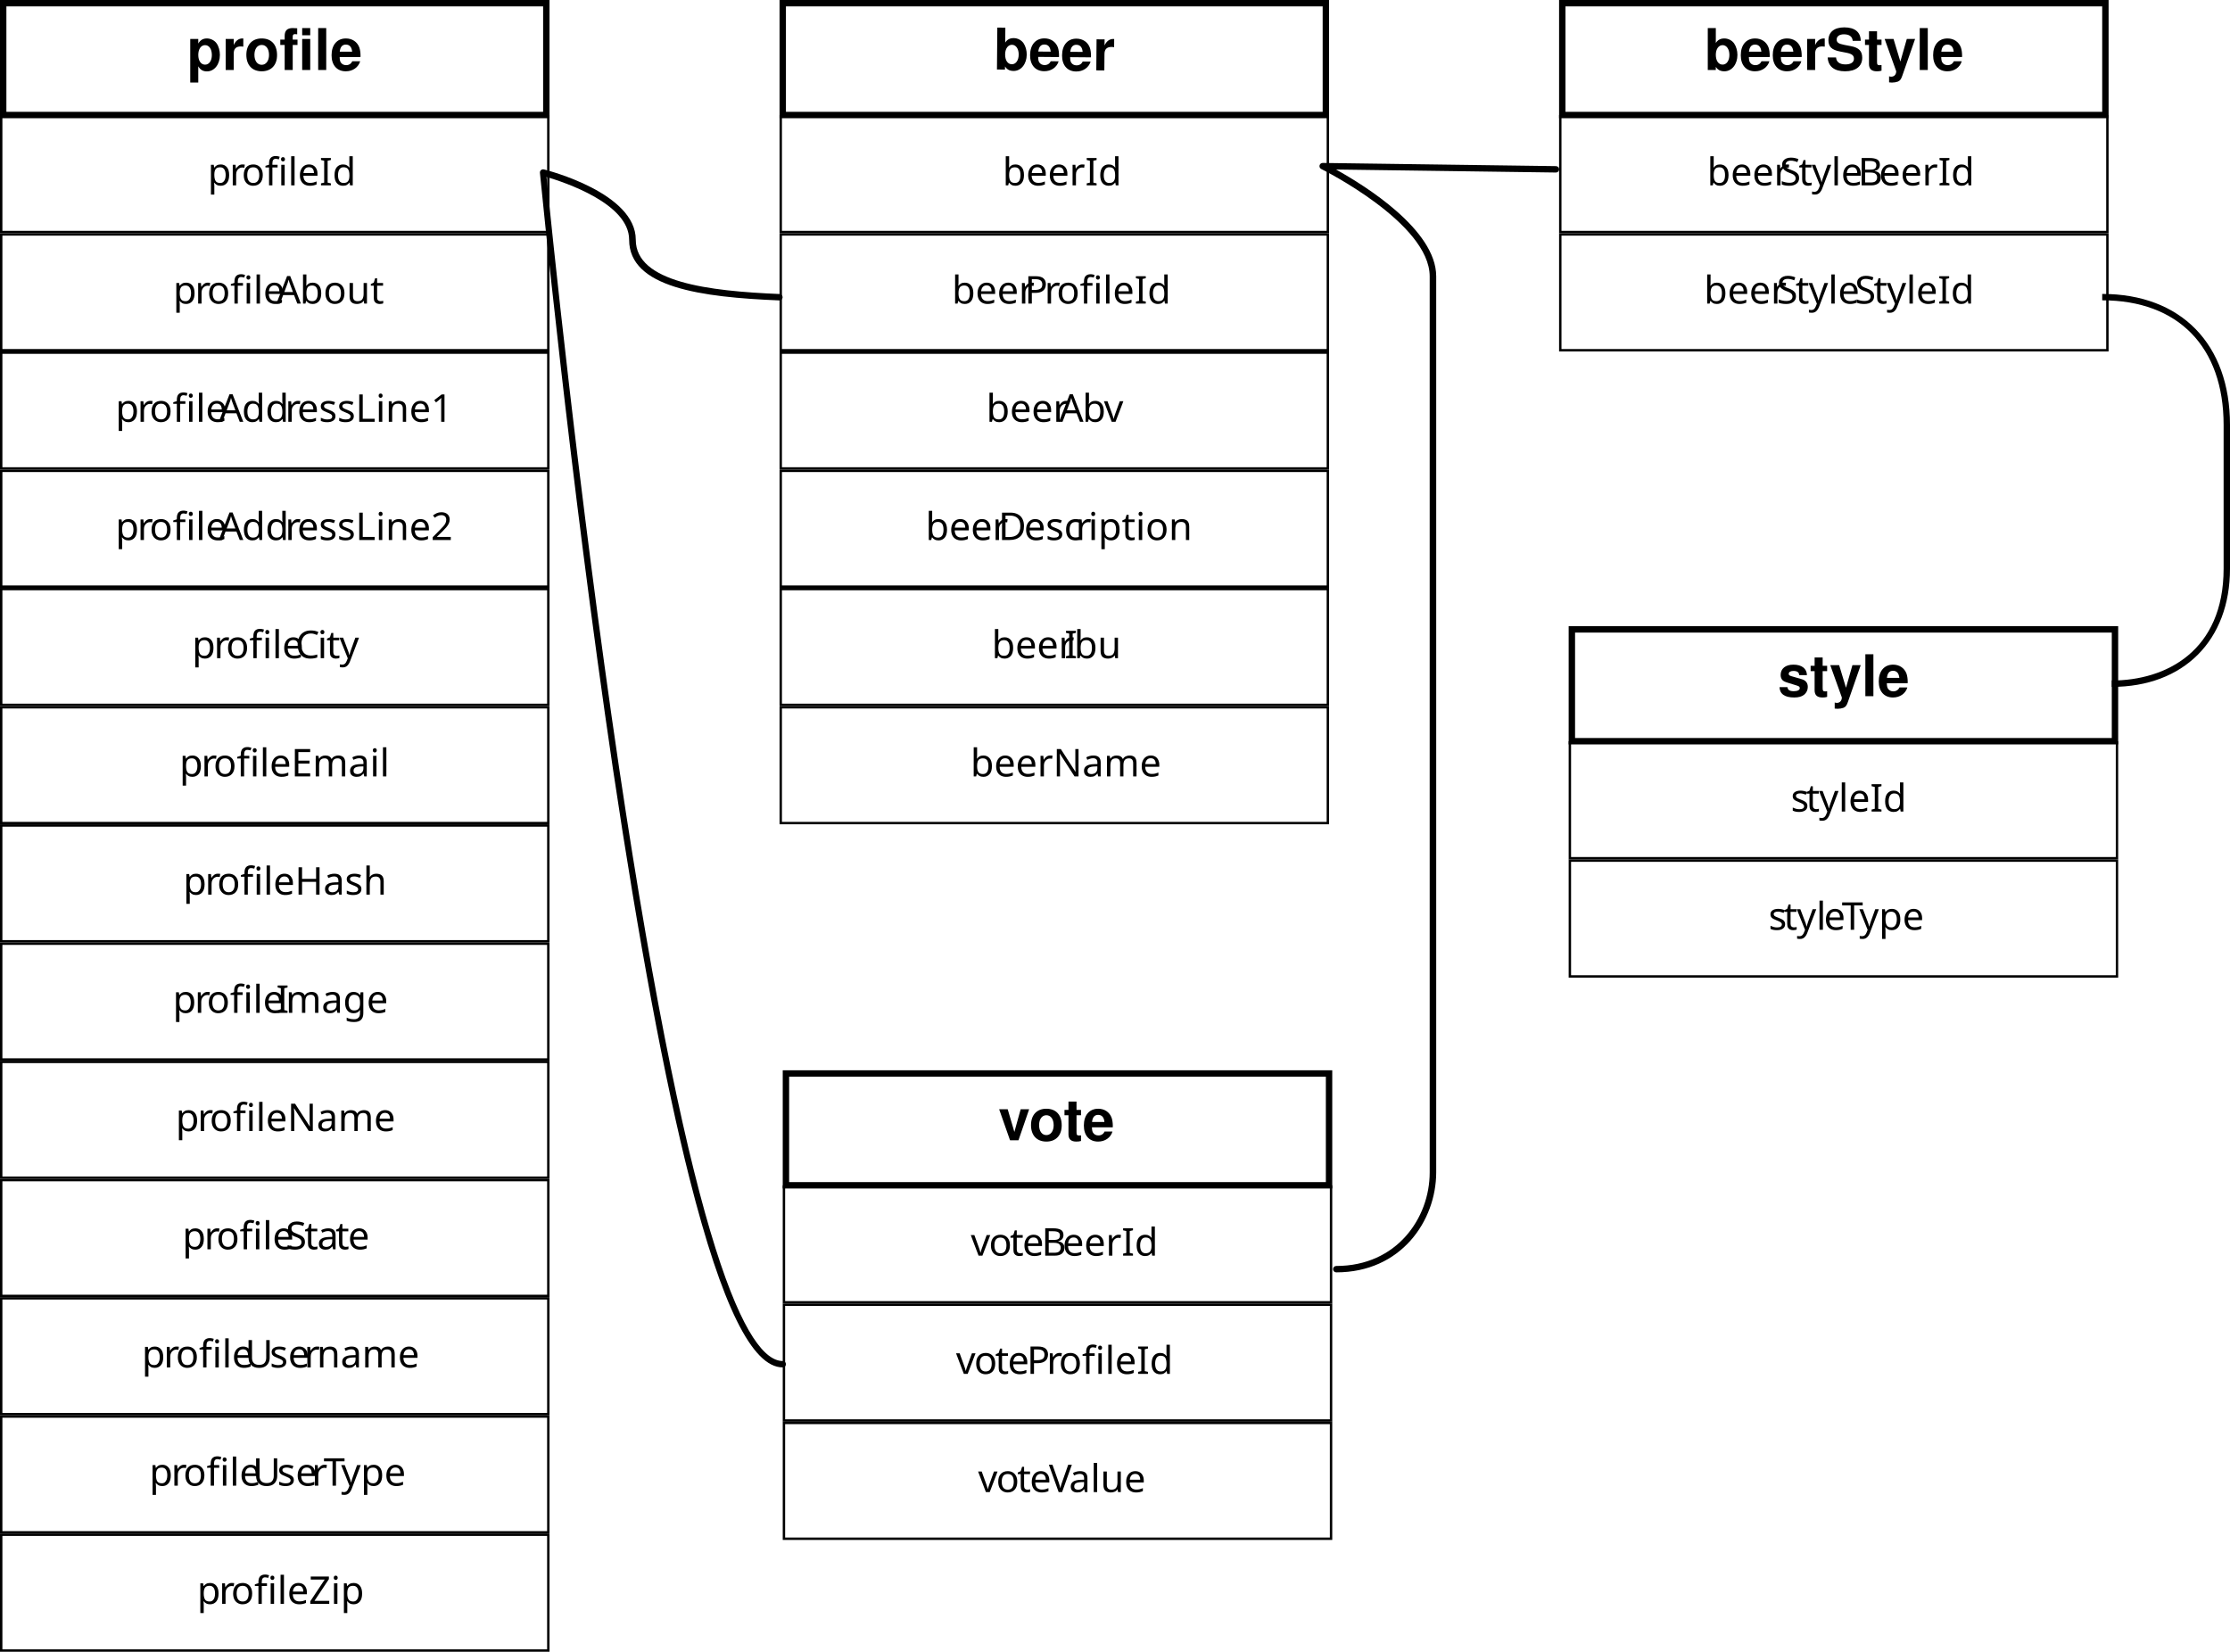
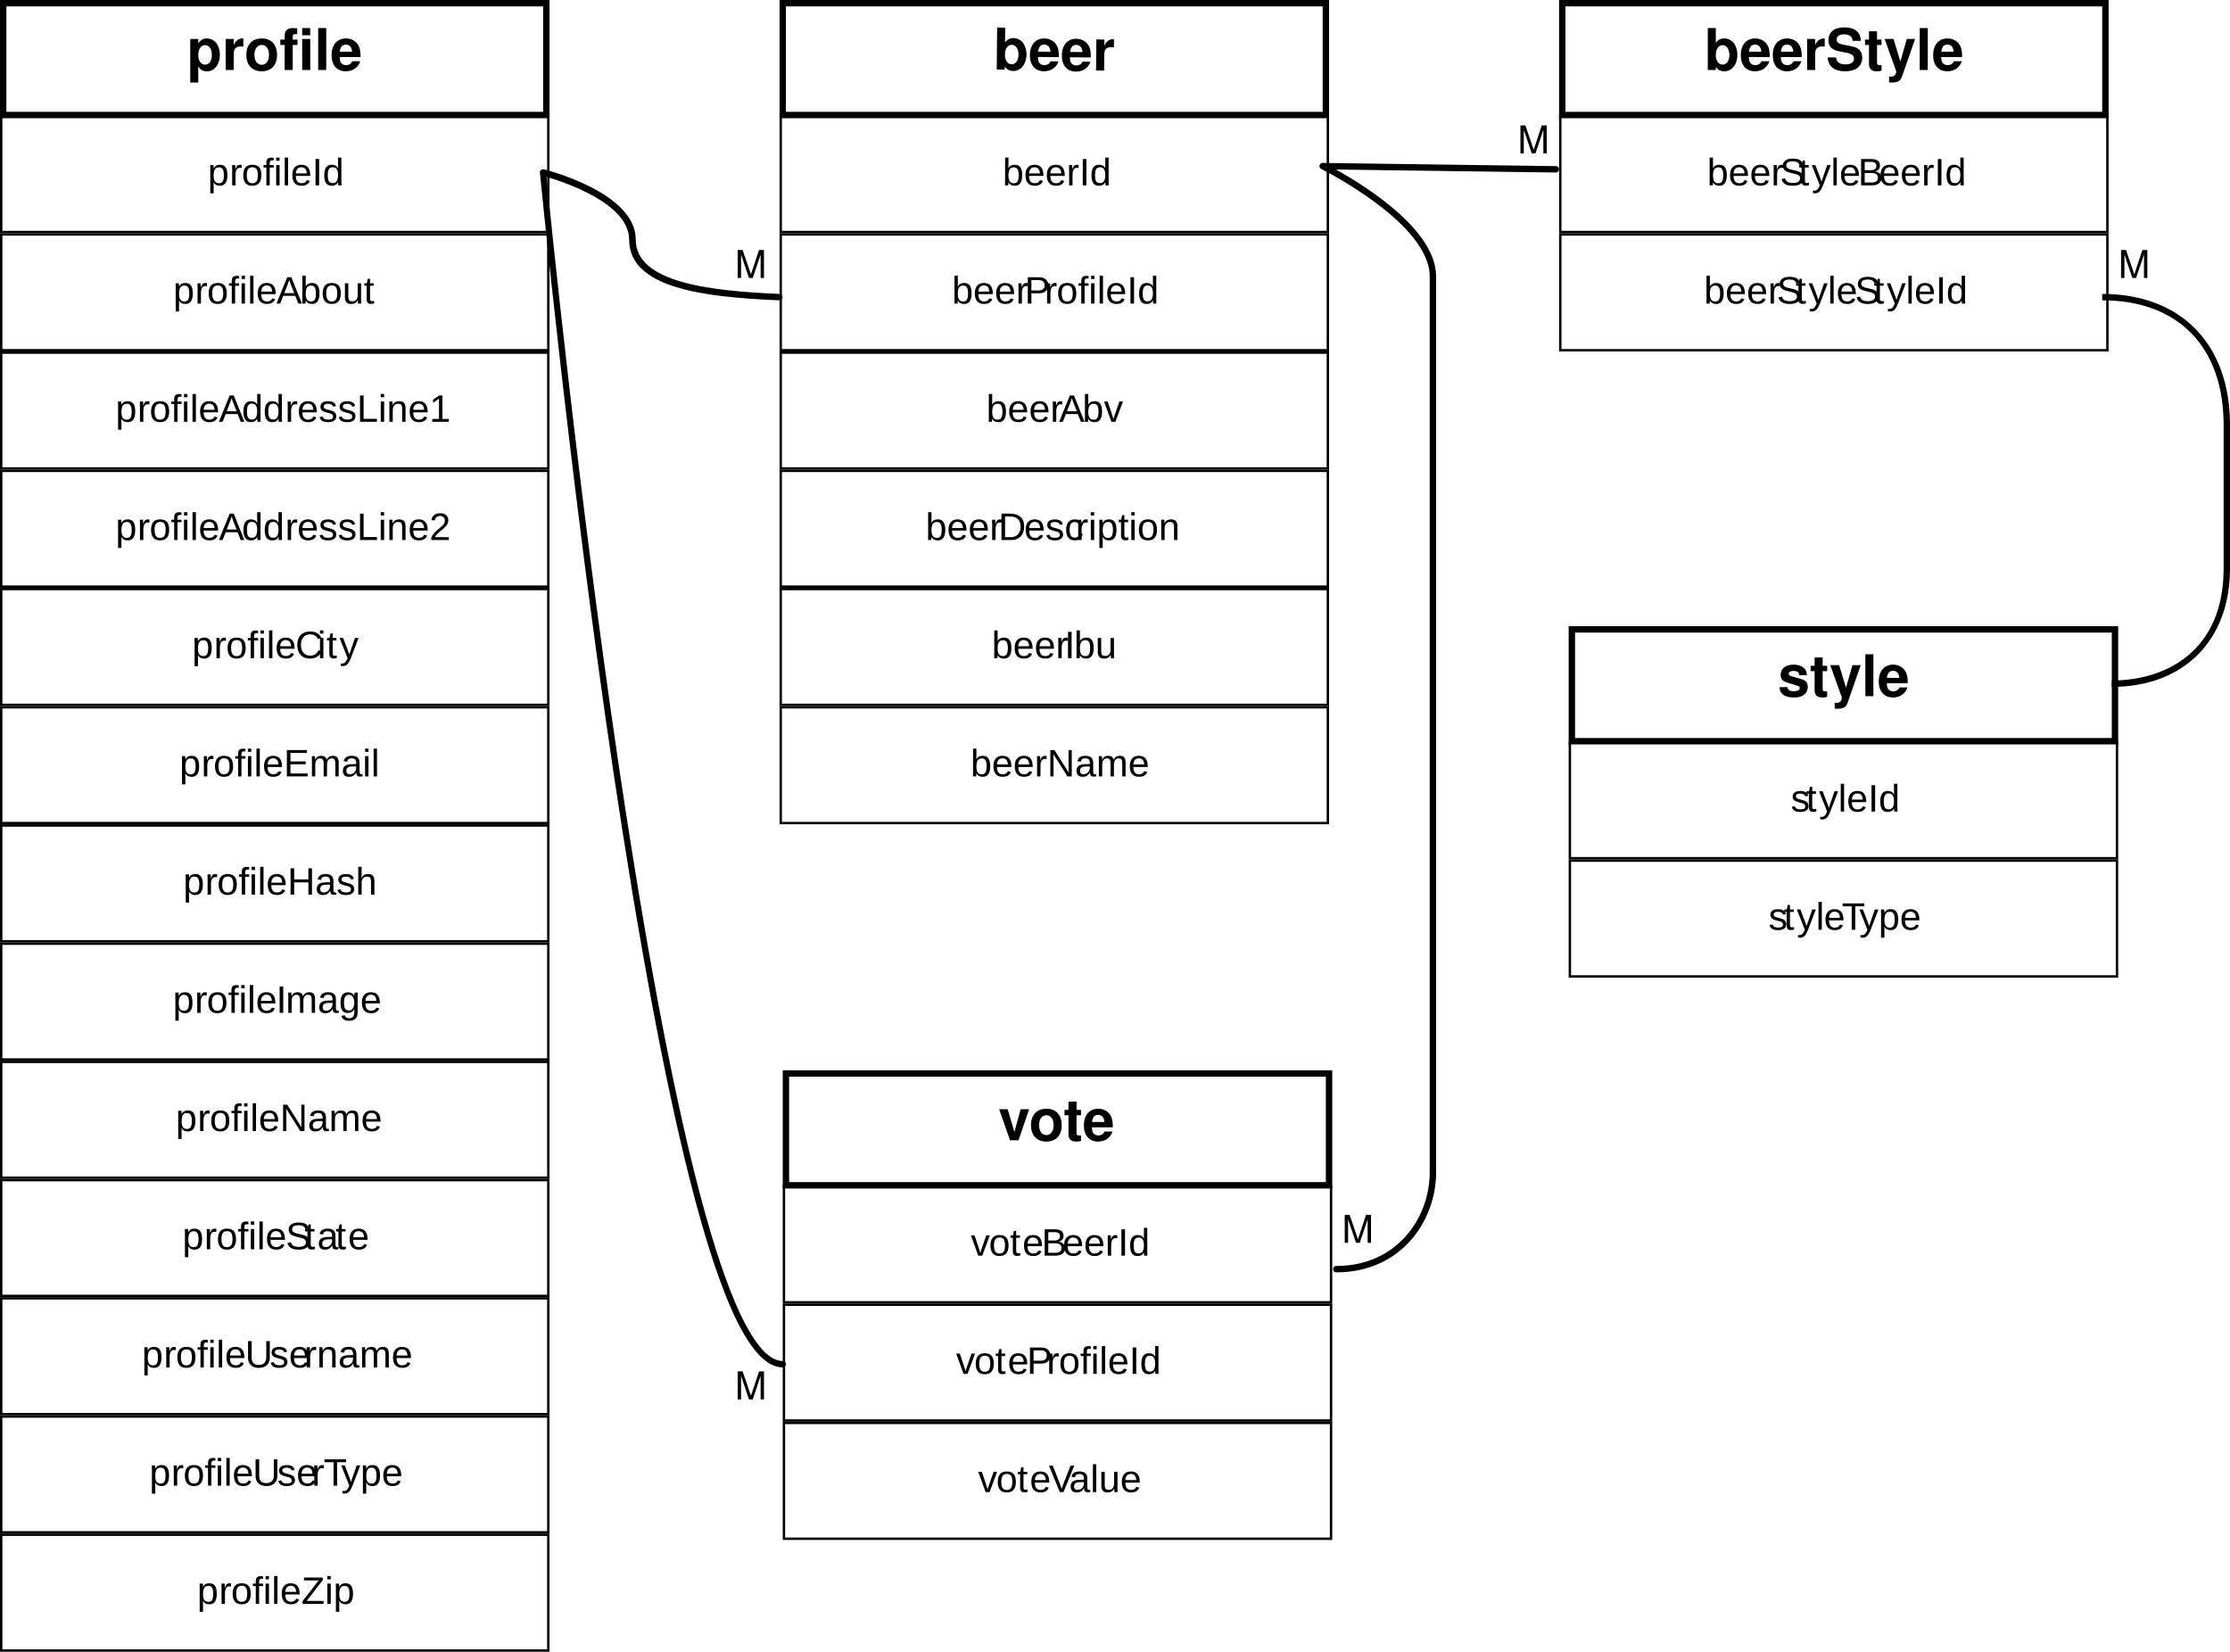
<svg xmlns="http://www.w3.org/2000/svg" id="Layer_1" data-name="Layer 1" viewBox="0 0 698 517">
  <defs>
-     <style>.cls-1{font-size:18px;font-family:Helvetica-Bold, Helvetica;font-weight:700;}.cls-2{font-size:12px;font-family:MyriadPro-Regular, Myriad Pro;}.cls-3{letter-spacing:-0.01em;}.cls-4{letter-spacing:-0.01em;}.cls-5{letter-spacing:0em;}.cls-6{letter-spacing:0em;}.cls-7{letter-spacing:-0.01em;}.cls-8{letter-spacing:-0.02em;}.cls-9{letter-spacing:-0.01em;}.cls-10{letter-spacing:-0.03em;}.cls-11{letter-spacing:-0.02em;}.cls-12{letter-spacing:0em;}.cls-13{letter-spacing:-0.01em;}.cls-14{letter-spacing:0em;}.cls-15{letter-spacing:0em;}.cls-16{letter-spacing:0.01em;}.cls-17{letter-spacing:0.01em;}.cls-18{letter-spacing:0.01em;}.cls-19{letter-spacing:-0.03em;}.cls-20{letter-spacing:-0.04em;}.cls-21{letter-spacing:-0.01em;}.cls-22{letter-spacing:0.01em;}.cls-23{letter-spacing:0em;}.cls-24{letter-spacing:-0.01em;}</style>
+     <style>.cls-1,.cls-10,.cls-11,.cls-2,.cls-3,.cls-4,.cls-5,.cls-6,.cls-7,.cls-8,.cls-9{isolation:isolate;}.cls-1{font-size:18px;font-family:Helvetica-Bold, Helvetica;font-weight:700;}.cls-10,.cls-11,.cls-3,.cls-4,.cls-5,.cls-6,.cls-7,.cls-8,.cls-9{font-size:12px;}.cls-10,.cls-3,.cls-4,.cls-5,.cls-6,.cls-7,.cls-8,.cls-9{font-family:ArialMT, Arial;}.cls-3{letter-spacing:-0.01em;}.cls-5{letter-spacing:-0.04em;}.cls-6{letter-spacing:-0.03em;}.cls-7{letter-spacing:-0.06em;}.cls-8{letter-spacing:0.01em;}.cls-9{letter-spacing:-0.06em;}.cls-10{letter-spacing:-0.07em;}.cls-11{font-family:Helvetica, Helvetica;}</style>
  </defs>
-   <path d="M475,356v33H307V356H475m2-2H305v37H477V354Z" transform="translate(-60 -19)" />
-   <path d="M476.25,390.75v35.5H305.75v-35.5h170.5M477,390H305v37H477V390Z" transform="translate(-60 -19)" />
+   <path d="M415,337v33H247V337H415m2-2H245v37H417Z" />
+   <path d="M416.25,371.75v35.5H245.75v-35.5h170.5M417,371H245v37H417Z" />
  <text class="cls-1" transform="translate(312.49 356.91)">vote</text>
-   <text class="cls-2" transform="translate(303.86 393.02)">
-     <tspan class="cls-3">v</tspan>
-     <tspan x="5.65" y="0">o</tspan>
-     <tspan class="cls-4" x="12.24" y="0">t</tspan>
-     <tspan class="cls-5" x="16.14" y="0">e</tspan>
-     <tspan class="cls-6" x="22.15" y="0">B</tspan>
-     <tspan x="28.7" y="0">eerId</tspan>
-   </text>
-   <path d="M476.25,427.75v35.5H305.75v-35.5h170.5M477,427H305v37H477V427Z" transform="translate(-60 -19)" />
-   <text class="cls-2" transform="translate(299.25 430.02)">
-     <tspan class="cls-3">v</tspan>
-     <tspan x="5.65" y="0">o</tspan>
-     <tspan class="cls-7" x="12.24" y="0">t</tspan>
-     <tspan class="cls-5" x="16.14" y="0">e</tspan>
-     <tspan class="cls-8" x="22.15" y="0">P</tspan>
-     <tspan class="cls-9" x="28.34" y="0">r</tspan>
-     <tspan x="32.15" y="0">ofileId</tspan>
-   </text>
-   <path d="M476.25,464.75v35.5H305.75v-35.5h170.5M477,464H305v37H477V464Z" transform="translate(-60 -19)" />
-   <text class="cls-2" transform="translate(306.15 467.02)">
-     <tspan class="cls-3">v</tspan>
-     <tspan x="5.65" y="0">o</tspan>
-     <tspan class="cls-4" x="12.24" y="0">t</tspan>
-     <tspan class="cls-5" x="16.14" y="0">e</tspan>
-     <tspan class="cls-10" x="22.15" y="0">V</tspan>
-     <tspan class="cls-5" x="28.45" y="0">alue</tspan>
-   </text>
-   <path d="M474,21V54H306V21H474m2-2H304V56H476V19Z" transform="translate(-60 -19)" />
-   <path d="M475.25,55.75v35.5H304.75V55.75h170.5M476,55H304V92H476V55Z" transform="translate(-60 -19)" />
-   <text class="cls-1" transform="translate(310.99 21.75) rotate(0.49)">beer</text>
-   <text class="cls-2" transform="translate(313.79 58.02)">beerId</text>
-   <path d="M475.25,92.75v35.5H304.75V92.75h170.5M476,92H304v37H476V92Z" transform="translate(-60 -19)" />
-   <text class="cls-2" transform="translate(297.94 95.02)">beer<tspan class="cls-11" x="22.78" y="0">P</tspan>
-     <tspan class="cls-3" x="28.97" y="0">r</tspan>
-     <tspan class="cls-5" x="32.77" y="0">ofileId</tspan>
-   </text>
-   <path d="M475.25,129.75v35.5H304.75v-35.5h170.5M476,129H304v37H476V129Z" transform="translate(-60 -19)" />
-   <text class="cls-2" transform="translate(308.7 132.02)">beer<tspan class="cls-12" x="22.78" y="0">A</tspan>
-     <tspan class="cls-13" x="30.08" y="0">b</tspan>
-     <tspan x="36.83" y="0">v</tspan>
-   </text>
-   <path d="M475.25,166.75v35.5H304.75v-35.5h170.5M476,166H304v37H476V166Z" transform="translate(-60 -19)" />
-   <text class="cls-2" transform="translate(289.7 169.02)">beer<tspan class="cls-14" x="22.78" y="0">D</tspan>
-     <tspan x="30.82" y="0">esc</tspan>
-     <tspan class="cls-14" x="46.96" y="0">r</tspan>
-     <tspan class="cls-15" x="50.93" y="0">iption</tspan>
-   </text>
-   <path d="M475.25,203.75v35.5H304.75v-35.5h170.5M476,203H304v37H476V203Z" transform="translate(-60 -19)" />
-   <text class="cls-2" transform="translate(310.4 206.02)">beer<tspan class="cls-16" x="22.78" y="0">I</tspan>
-     <tspan x="25.76" y="0">bu</tspan>
-   </text>
-   <path d="M475.25,240.75v35.5H304.75v-35.5h170.5M476,240H304v37H476V240Z" transform="translate(-60 -19)" />
-   <text class="cls-2" transform="translate(303.76 243.02)">beerName</text>
-   <path d="M718,21V54H550V21H718m2-2H548V56H720V19Z" transform="translate(-60 -19)" />
-   <path d="M719.25,55.75v35.5H548.75V55.75h170.5M720,55H548V92H720V55Z" transform="translate(-60 -19)" />
+   <g class="cls-2">
+     <text class="cls-3" transform="translate(303.86 393.02)">v</text>
+     <text class="cls-4" transform="translate(309.51 393.02)">o</text>
+     <text class="cls-3" transform="translate(316.1 393.02)">t</text>
+     <text class="cls-4" transform="translate(320 393.02)">e</text>
+     <text class="cls-4" transform="translate(326.01 393.02)">B</text>
+     <text class="cls-4" transform="translate(332.56 393.02)">eerId</text>
+   </g>
+   <path d="M416.25,408.75v35.5H245.75v-35.5h170.5M417,408H245v37H417Z" />
+   <g class="cls-2">
+     <text class="cls-3" transform="translate(299.25 430.02)">v</text>
+     <text class="cls-4" transform="translate(304.9 430.02)">o</text>
+     <text class="cls-3" transform="translate(311.49 430.02)">t</text>
+     <text class="cls-4" transform="translate(315.39 430.02)">e</text>
+     <text class="cls-5" transform="translate(321.4 430.02)">P</text>
+     <text class="cls-3" transform="translate(327.59 430.02)">r</text>
+     <text class="cls-4" transform="translate(331.4 430.02)">ofileId</text>
+   </g>
+   <path d="M416.25,445.75v35.5H245.75v-35.5h170.5M417,445H245v37H417Z" />
+   <g class="cls-2">
+     <text class="cls-3" transform="translate(306.15 467.02)">v</text>
+     <text class="cls-4" transform="translate(311.8 467.02)">o</text>
+     <text class="cls-3" transform="translate(318.39 467.02)">t</text>
+     <text class="cls-4" transform="translate(322.29 467.02)">e</text>
+     <text class="cls-6" transform="translate(328.3 467.02)">V</text>
+     <text class="cls-4" transform="translate(334.6 467.02)">alue</text>
+   </g>
+   <path d="M414,2V35H246V2H414m2-2H244V37H416Z" />
+   <path d="M415.25,36.75v35.5H244.75V36.75h170.5M416,36H244V73H416Z" />
+   <text class="cls-1" transform="matrix(1, 0.01, -0.01, 1, 310.92, 21.75)">beer</text>
+   <text class="cls-4" transform="translate(313.79 58.02)">beerId</text>
+   <path d="M415.25,73.75v35.5H244.75V73.75h170.5M416,73H244v37H416Z" />
+   <g class="cls-2">
+     <text class="cls-4" transform="translate(297.94 95.02)">beer</text>
+     <text class="cls-5" transform="translate(320.72 95.02)">P</text>
+     <text class="cls-3" transform="translate(326.91 95.02)">r</text>
+     <text class="cls-4" transform="translate(330.71 95.02)">ofileId</text>
+   </g>
+   <path d="M415.25,110.75v35.5H244.75v-35.5h170.5M416,110H244v37H416Z" />
+   <g class="cls-2">
+     <text class="cls-4" transform="translate(308.7 132.02)">beer</text>
+     <text class="cls-7" transform="translate(331.48 132.02)">A</text>
+     <text class="cls-3" transform="translate(338.78 132.02)">b</text>
+     <text class="cls-4" transform="translate(345.53 132.02)">v</text>
+   </g>
+   <path d="M415.25,147.75v35.5H244.75v-35.5h170.5M416,147H244v37H416Z" />
+   <g class="cls-2">
+     <text class="cls-4" transform="translate(289.7 169.02)">beer</text>
+     <text class="cls-4" transform="translate(312.48 169.02)">D</text>
+     <text class="cls-4" transform="translate(320.52 169.02)">esc</text>
+     <text class="cls-4" transform="translate(336.66 169.02)">r</text>
+     <text class="cls-4" transform="translate(340.63 169.02)">iption</text>
+   </g>
+   <path d="M415.25,184.75v35.5H244.75v-35.5h170.5M416,184H244v37H416Z" />
+   <g class="cls-2">
+     <text class="cls-4" transform="translate(310.4 206.02)">beer</text>
+     <text class="cls-8" transform="translate(333.18 206.02)">I</text>
+     <text class="cls-4" transform="translate(336.16 206.02)">bu</text>
+   </g>
+   <path d="M415.25,221.75v35.5H244.75v-35.5h170.5M416,221H244v37H416Z" />
+   <text class="cls-4" transform="translate(303.76 243.02)">beerName</text>
+   <path d="M658,2V35H490V2H658m2-2H488V37H660Z" />
+   <path d="M659.25,36.75v35.5H488.75V36.75h170.5M660,36H488V73H660Z" />
  <text class="cls-1" transform="translate(533.48 21.91)">beerStyle</text>
-   <text class="cls-2" transform="translate(534.32 58.02)">beer<tspan class="cls-12" x="22.78" y="0">S</tspan>
-     <tspan class="cls-17" x="28.66" y="0">t</tspan>
-     <tspan x="32.74" y="0">yle</tspan>
-     <tspan class="cls-14" x="47.23" y="0">B</tspan>
-     <tspan x="53.78" y="0">eerId</tspan>
-   </text>
-   <path d="M719.25,92.75v35.5H548.75V92.75h170.5M720,92H548v37H720V92Z" transform="translate(-60 -19)" />
-   <text class="cls-2" transform="translate(533.34 95.02)">beer<tspan class="cls-12" x="22.78" y="0">S</tspan>
-     <tspan class="cls-18" x="28.66" y="0">t</tspan>
-     <tspan x="32.74" y="0">yle</tspan>
-     <tspan class="cls-12" x="47.23" y="0">S</tspan>
-     <tspan class="cls-17" x="53.11" y="0">t</tspan>
-     <tspan x="57.19" y="0">yleId</tspan>
-   </text>
-   <path d="M721,217v33H553V217H721m2-2H551v37H723V215Z" transform="translate(-60 -19)" />
-   <path d="M722.25,251.75v35.5H551.75v-35.5h170.5M723,251H551v37H723V251Z" transform="translate(-60 -19)" />
+   <g class="cls-2">
+     <text class="cls-4" transform="translate(534.32 58.02)">beer</text>
+     <text class="cls-4" transform="translate(557.1 58.02)">S</text>
+     <text class="cls-8" transform="translate(562.98 58.02)">t</text>
+     <text class="cls-4" transform="translate(567.06 58.02)">yle</text>
+     <text class="cls-4" transform="translate(581.55 58.02)">B</text>
+     <text class="cls-4" transform="translate(588.1 58.02)">eerId</text>
+   </g>
+   <path d="M659.25,73.75v35.5H488.75V73.75h170.5M660,73H488v37H660Z" />
+   <g class="cls-2">
+     <text class="cls-4" transform="translate(533.34 95.02)">beer</text>
+     <text class="cls-4" transform="translate(556.12 95.02)">S</text>
+     <text class="cls-8" transform="translate(562 95.02)">t</text>
+     <text class="cls-4" transform="translate(566.08 95.02)">yle</text>
+     <text class="cls-4" transform="translate(580.57 95.02)">S</text>
+     <text class="cls-8" transform="translate(586.45 95.02)">t</text>
+     <text class="cls-4" transform="translate(590.53 95.02)">yleId</text>
+   </g>
+   <path d="M661,198v33H493V198H661m2-2H491v37H663Z" />
+   <path d="M662.25,232.75v35.5H491.75v-35.5h170.5M663,232H491v37H663Z" />
  <text class="cls-1" transform="translate(556.49 217.91)">style</text>
-   <text class="cls-2" transform="translate(560.52 254.02)">s<tspan class="cls-18" x="4.75" y="0">t</tspan>
-     <tspan x="8.83" y="0">yleId</tspan>
-   </text>
-   <path d="M722.25,288.75v35.5H551.75v-35.5h170.5M723,288H551v37H723V288Z" transform="translate(-60 -19)" />
-   <text class="cls-2" transform="translate(553.55 291.02)">s<tspan class="cls-18" x="4.75" y="0">t</tspan>
-     <tspan x="8.83" y="0">yl</tspan>
-     <tspan class="cls-19" x="17.32" y="0">e</tspan>
-     <tspan class="cls-20" x="22.93" y="0">T</tspan>
-     <tspan x="28.42" y="0">ype</tspan>
-   </text>
-   <path d="M230,21V54H62V21H230m2-2H60V56H232V19Z" transform="translate(-60 -19)" />
-   <path d="M231.25,55.75v35.5H60.75V55.75h170.5M232,55H60V92H232V55Z" transform="translate(-60 -19)" />
+   <g class="cls-2">
+     <text class="cls-4" transform="translate(560.52 254.02)">s</text>
+     <text class="cls-8" transform="translate(565.27 254.02)">t</text>
+     <text class="cls-4" transform="translate(569.35 254.02)">yleId</text>
+   </g>
+   <path d="M662.25,269.75v35.5H491.75v-35.5h170.5M663,269H491v37H663Z" />
+   <g class="cls-2">
+     <text class="cls-4" transform="translate(553.55 291.02)">s</text>
+     <text class="cls-8" transform="translate(558.3 291.02)">t</text>
+     <text class="cls-4" transform="translate(562.38 291.02)">yl</text>
+     <text class="cls-6" transform="translate(570.87 291.02)">e</text>
+     <text class="cls-9" transform="translate(576.48 291.02)">T</text>
+     <text class="cls-4" transform="translate(581.97 291.02)">ype</text>
+   </g>
+   <path d="M170,2V35H2V2H170m2-2H0V37H172Z" />
+   <path d="M171.25,36.75v35.5H.75V36.75h170.5M172,36H0V73H172Z" />
  <text class="cls-1" transform="translate(58.5 21.91)">profile</text>
-   <text class="cls-2" transform="translate(65.01 58.02)">p<tspan class="cls-9" x="6.83" y="0">r</tspan>
-     <tspan x="10.63" y="0">ofileId</tspan>
-   </text>
-   <path d="M231.25,92.75v35.5H60.75V92.75h170.5M232,92H60v37H232V92Z" transform="translate(-60 -19)" />
-   <text class="cls-2" transform="translate(54.18 95.02)">p<tspan class="cls-9" x="6.83" y="0">r</tspan>
-     <tspan x="10.63" y="0">ofile</tspan>
-     <tspan class="cls-12" x="32.34" y="0">A</tspan>
-     <tspan class="cls-5" x="39.65" y="0">bout</tspan>
-   </text>
-   <path d="M231.25,129.75v35.5H60.75v-35.5h170.5M232,129H60v37H232V129Z" transform="translate(-60 -19)" />
-   <text class="cls-2" transform="translate(36.15 132.02)">p<tspan class="cls-9" x="6.83" y="0">r</tspan>
-     <tspan x="10.63" y="0">ofile</tspan>
-     <tspan class="cls-21" x="32.34" y="0">A</tspan>
-     <tspan x="39.54" y="0">dd</tspan>
-     <tspan class="cls-3" x="53.08" y="0">r</tspan>
-     <tspan class="cls-5" x="56.88" y="0">essLine1</tspan>
-   </text>
-   <path d="M231.25,166.75v35.5H60.75v-35.5h170.5M232,166H60v37H232V166Z" transform="translate(-60 -19)" />
-   <text class="cls-2" transform="translate(36.15 169.02)">p<tspan class="cls-9" x="6.83" y="0">r</tspan>
-     <tspan x="10.63" y="0">ofile</tspan>
-     <tspan class="cls-21" x="32.34" y="0">A</tspan>
-     <tspan x="39.54" y="0">dd</tspan>
-     <tspan class="cls-3" x="53.08" y="0">r</tspan>
-     <tspan class="cls-5" x="56.88" y="0">essLine2</tspan>
-   </text>
-   <path d="M231.25,203.75v35.5H60.75v-35.5h170.5M232,203H60v37H232V203Z" transform="translate(-60 -19)" />
-   <text class="cls-2" transform="translate(60.1 206.02)">p<tspan class="cls-9" x="6.83" y="0">r</tspan>
-     <tspan x="10.63" y="0">ofile</tspan>
-     <tspan class="cls-12" x="32.34" y="0">C</tspan>
-     <tspan class="cls-15" x="39.26" y="0">i</tspan>
-     <tspan class="cls-22" x="42.07" y="0">t</tspan>
-     <tspan x="46.15" y="0">y</tspan>
-   </text>
-   <path d="M231.25,240.75v35.5H60.75v-35.5h170.5M232,240H60v37H232V240Z" transform="translate(-60 -19)" />
-   <text class="cls-2" transform="translate(56.16 243.02)">p<tspan class="cls-9" x="6.83" y="0">r</tspan>
-     <tspan x="10.63" y="0">ofileEmail</tspan>
-   </text>
-   <path d="M231.25,277.75v35.5H60.75v-35.5h170.5M232,277H60v37H232V277Z" transform="translate(-60 -19)" />
-   <text class="cls-2" transform="translate(57.32 280.02)">p<tspan class="cls-9" x="6.83" y="0">r</tspan>
-     <tspan x="10.63" y="0">ofileHash</tspan>
-   </text>
-   <path d="M231.25,314.75v35.5H60.75v-35.5h170.5M232,314H60v37H232V314Z" transform="translate(-60 -19)" />
-   <text class="cls-2" transform="translate(54.08 317.02)">p<tspan class="cls-9" x="6.83" y="0">r</tspan>
-     <tspan x="10.63" y="0">ofile</tspan>
-     <tspan class="cls-16" x="32.34" y="0">I</tspan>
-     <tspan x="35.33" y="0">mage</tspan>
-   </text>
-   <path d="M231.25,351.75v35.5H60.75v-35.5h170.5M232,351H60v37H232V351Z" transform="translate(-60 -19)" />
-   <text class="cls-2" transform="translate(54.98 354.02)">p<tspan class="cls-9" x="6.83" y="0">r</tspan>
-     <tspan x="10.63" y="0">ofileName</tspan>
-   </text>
-   <path d="M231.25,388.75v35.5H60.75v-35.5h170.5M232,388H60v37H232V388Z" transform="translate(-60 -19)" />
-   <text class="cls-2" transform="translate(57.08 391.02)">p<tspan class="cls-9" x="6.83" y="0">r</tspan>
-     <tspan x="10.63" y="0">ofile</tspan>
-     <tspan class="cls-12" x="32.34" y="0">S</tspan>
-     <tspan x="38.22" y="0">t</tspan>
-     <tspan class="cls-23" x="42.19" y="0">a</tspan>
-     <tspan class="cls-4" x="47.93" y="0">t</tspan>
-     <tspan x="51.83" y="0">e</tspan>
-   </text>
-   <path d="M231.25,425.75v35.5H60.75v-35.5h170.5M232,425H60v37H232V425Z" transform="translate(-60 -19)" />
-   <text class="cls-2" transform="translate(44.38 428.02)">p<tspan class="cls-9" x="6.83" y="0">r</tspan>
-     <tspan x="10.63" y="0">ofile</tspan>
-     <tspan class="cls-4" x="32.34" y="0">U</tspan>
-     <tspan x="40.03" y="0">se</tspan>
-     <tspan class="cls-6" x="50.8" y="0">r</tspan>
-     <tspan x="54.77" y="0">name</tspan>
-   </text>
-   <path d="M231.25,462.75v35.5H60.75v-35.5h170.5M232,462H60v37H232V462Z" transform="translate(-60 -19)" />
-   <text class="cls-2" transform="translate(46.74 465.02)">p<tspan class="cls-9" x="6.83" y="0">r</tspan>
-     <tspan x="10.63" y="0">ofile</tspan>
-     <tspan class="cls-4" x="32.34" y="0">U</tspan>
-     <tspan x="40.03" y="0">se</tspan>
-     <tspan class="cls-24" x="50.8" y="0">r</tspan>
-     <tspan class="cls-20" x="54.55" y="0">T</tspan>
-     <tspan x="60.04" y="0">ype</tspan>
-   </text>
-   <path d="M231.25,499.75v35.5H60.75v-35.5h170.5M232,499H60v37H232V499Z" transform="translate(-60 -19)" />
-   <text class="cls-2" transform="translate(61.69 502.02)">p<tspan class="cls-9" x="6.83" y="0">r</tspan>
-     <tspan x="10.63" y="0">ofileZip</tspan>
-   </text>
-   <path d="M305,447c-9.54,0-19.08-19.31-29.14-59-7.85-31-15.91-74.14-24-128.31C238.17,167.44,229.09,74,229,73.1a1,1,0,0,1,.35-.86,1,1,0,0,1,.89-.21c1.18.29,28.76,7.36,28.76,22,0,13.33,22.77,16.07,45,17a1,1,0,0,1-.08,2c-24.39-1-47-4-47-19,0-11.34-20.32-18-25.86-19.65,1.2,12.2,10,99.13,22.73,185C276.7,412.79,294.27,445,305,445a1,1,0,0,1,0,2Z" transform="translate(-60 -19)" />
-   <path d="M478.25,417.25a1,1,0,0,1,0-2c19,0,29.25-15.07,29.25-29.25V105.5c0-16.68-33.6-33.44-33.94-33.6a1,1,0,0,1-.53-1.13,1,1,0,0,1,1-.77l73,1a1,1,0,0,1,1,1,1,1,0,0,1-1,1l-68.85-.94c9,5,31.36,18.84,31.36,33.44V386C509.5,401.15,498.55,417.25,478.25,417.25Z" transform="translate(-60 -19)" />
-   <path d="M721,234v-2c16.93,0,35-9.2,35-35V152c0-24.42-14.21-39-38-39v-2c24.67,0,40,15.71,40,41v45C758,219.48,743.47,234,721,234Z" transform="translate(-60 -19)" />
+   <g class="cls-2">
+     <text class="cls-4" transform="translate(65.01 58.02)">p</text>
+     <text class="cls-3" transform="translate(71.84 58.02)">r</text>
+     <text class="cls-4" transform="translate(75.64 58.02)">ofileId</text>
+   </g>
+   <path d="M171.25,73.75v35.5H.75V73.75h170.5M172,73H0v37H172Z" />
+   <g class="cls-2">
+     <text class="cls-4" transform="translate(54.18 95.02)">p</text>
+     <text class="cls-3" transform="translate(61.01 95.02)">r</text>
+     <text class="cls-4" transform="translate(64.81 95.02)">ofile</text>
+     <text class="cls-7" transform="translate(86.52 95.02)">A</text>
+     <text class="cls-4" transform="translate(93.83 95.02)">bout</text>
+   </g>
+   <path d="M171.25,110.75v35.5H.75v-35.5h170.5M172,110H0v37H172Z" />
+   <g class="cls-2">
+     <text class="cls-4" transform="translate(36.15 132.02)">p</text>
+     <text class="cls-3" transform="translate(42.98 132.02)">r</text>
+     <text class="cls-4" transform="translate(46.78 132.02)">ofile</text>
+     <text class="cls-10" transform="translate(68.49 132.02)">A</text>
+     <text class="cls-4" transform="translate(75.69 132.02)">dd</text>
+     <text class="cls-3" transform="translate(89.23 132.02)">r</text>
+     <text class="cls-4" transform="translate(93.03 132.02)">essLine1</text>
+   </g>
+   <path d="M171.25,147.75v35.5H.75v-35.5h170.5M172,147H0v37H172Z" />
+   <g class="cls-2">
+     <text class="cls-4" transform="translate(36.15 169.02)">p</text>
+     <text class="cls-3" transform="translate(42.98 169.02)">r</text>
+     <text class="cls-4" transform="translate(46.78 169.02)">ofile</text>
+     <text class="cls-10" transform="translate(68.49 169.02)">A</text>
+     <text class="cls-4" transform="translate(75.69 169.02)">dd</text>
+     <text class="cls-3" transform="translate(89.23 169.02)">r</text>
+     <text class="cls-4" transform="translate(93.03 169.02)">essLine2</text>
+   </g>
+   <path d="M171.25,184.75v35.5H.75v-35.5h170.5M172,184H0v37H172Z" />
+   <g class="cls-2">
+     <text class="cls-4" transform="translate(60.1 206.02)">p</text>
+     <text class="cls-3" transform="translate(66.93 206.02)">r</text>
+     <text class="cls-4" transform="translate(70.73 206.02)">ofile</text>
+     <text class="cls-4" transform="translate(92.44 206.02)">C</text>
+     <text class="cls-4" transform="translate(99.36 206.02)">i</text>
+     <text class="cls-8" transform="translate(102.17 206.02)">t</text>
+     <text class="cls-4" transform="translate(106.25 206.02)">y</text>
+   </g>
+   <path d="M171.25,221.75v35.5H.75v-35.5h170.5M172,221H0v37H172Z" />
+   <g class="cls-2">
+     <text class="cls-4" transform="translate(56.16 243.02)">p</text>
+     <text class="cls-3" transform="translate(62.99 243.02)">r</text>
+     <text class="cls-4" transform="translate(66.79 243.02)">ofileEmail</text>
+   </g>
+   <path d="M171.25,258.75v35.5H.75v-35.5h170.5M172,258H0v37H172Z" />
+   <g class="cls-2">
+     <text class="cls-4" transform="translate(57.32 280.02)">p</text>
+     <text class="cls-3" transform="translate(64.15 280.02)">r</text>
+     <text class="cls-4" transform="translate(67.95 280.02)">ofileHash</text>
+   </g>
+   <path d="M171.25,295.75v35.5H.75v-35.5h170.5M172,295H0v37H172Z" />
+   <g class="cls-2">
+     <text class="cls-4" transform="translate(54.08 317.02)">p</text>
+     <text class="cls-3" transform="translate(60.91 317.02)">r</text>
+     <text class="cls-4" transform="translate(64.71 317.02)">ofile</text>
+     <text class="cls-8" transform="translate(86.42 317.02)">I</text>
+     <text class="cls-4" transform="translate(89.41 317.02)">mage</text>
+   </g>
+   <path d="M171.25,332.75v35.5H.75v-35.5h170.5M172,332H0v37H172Z" />
+   <g class="cls-2">
+     <text class="cls-4" transform="translate(54.98 354.02)">p</text>
+     <text class="cls-3" transform="translate(61.81 354.02)">r</text>
+     <text class="cls-4" transform="translate(65.61 354.02)">ofileName</text>
+   </g>
+   <path d="M171.25,369.75v35.5H.75v-35.5h170.5M172,369H0v37H172Z" />
+   <g class="cls-2">
+     <text class="cls-4" transform="translate(57.08 391.02)">p</text>
+     <text class="cls-3" transform="translate(63.91 391.02)">r</text>
+     <text class="cls-4" transform="translate(67.71 391.02)">ofile</text>
+     <text class="cls-4" transform="translate(89.42 391.02)">S</text>
+     <text class="cls-4" transform="translate(95.3 391.02)">t</text>
+     <text class="cls-4" transform="translate(99.27 391.02)">a</text>
+     <text class="cls-3" transform="translate(105.01 391.02)">t</text>
+     <text class="cls-4" transform="translate(108.91 391.02)">e</text>
+   </g>
+   <path d="M171.25,406.75v35.5H.75v-35.5h170.5M172,406H0v37H172Z" />
+   <g class="cls-2">
+     <text class="cls-4" transform="translate(44.38 428.02)">p</text>
+     <text class="cls-3" transform="translate(51.21 428.02)">r</text>
+     <text class="cls-4" transform="translate(55.01 428.02)">ofile</text>
+     <text class="cls-3" transform="translate(76.72 428.02)">U</text>
+     <text class="cls-4" transform="translate(84.41 428.02)">se</text>
+     <text class="cls-4" transform="translate(95.18 428.02)">r</text>
+     <text class="cls-4" transform="translate(99.15 428.02)">name</text>
+   </g>
+   <path d="M171.25,443.75v35.5H.75v-35.5h170.5M172,443H0v37H172Z" />
+   <g class="cls-2">
+     <text class="cls-4" transform="translate(46.74 465.02)">p</text>
+     <text class="cls-3" transform="translate(53.57 465.02)">r</text>
+     <text class="cls-4" transform="translate(57.37 465.02)">ofile</text>
+     <text class="cls-3" transform="translate(79.08 465.02)">U</text>
+     <text class="cls-4" transform="translate(86.77 465.02)">se</text>
+     <text class="cls-3" transform="translate(97.54 465.02)">r</text>
+     <text class="cls-9" transform="translate(101.29 465.02)">T</text>
+     <text class="cls-4" transform="translate(106.78 465.02)">ype</text>
+   </g>
+   <path d="M171.25,480.75v35.5H.75v-35.5h170.5M172,480H0v37H172Z" />
+   <g class="cls-2">
+     <text class="cls-4" transform="translate(61.69 502.02)">p</text>
+     <text class="cls-3" transform="translate(68.52 502.02)">r</text>
+     <text class="cls-4" transform="translate(72.32 502.02)">ofileZip</text>
+   </g>
+   <path d="M245,428c-9.54,0-19.08-19.31-29.14-59-7.85-31-15.91-74.14-24-128.31C178.17,148.44,169.09,55,169,54.1A1,1,0,0,1,170.24,53c1.18.29,28.76,7.36,28.76,22,0,13.33,22.77,16.07,45,17a1,1,0,0,1-.08,2c-24.39-1-47-4-47-19,0-11.34-20.32-18-25.86-19.65,1.2,12.2,10,99.13,22.73,185C216.7,393.79,234.27,426,245,426a1,1,0,0,1,0,2Z" />
+   <path d="M418.25,398.25a1,1,0,0,1,0-2c19,0,29.25-15.07,29.25-29.25V86.5c0-16.68-33.6-33.44-33.94-33.6A1,1,0,0,1,414,51l73,1a1,1,0,0,1,0,2l-68.85-.94c9,5,31.36,18.84,31.36,33.44V367C449.5,382.15,438.55,398.25,418.25,398.25Z" />
+   <path d="M661,215v-2c16.93,0,35-9.2,35-35V133c0-24.42-14.21-39-38-39V92c24.67,0,40,15.71,40,41v45C698,200.48,683.47,215,661,215Z" />
+   <text class="cls-11" transform="translate(230 438)">M</text>
+   <text class="cls-11" transform="translate(420 389)">M</text>
+   <text class="cls-11" transform="translate(230 87)">M</text>
+   <text class="cls-11" transform="translate(475 48)">M</text>
+   <text class="cls-11" transform="translate(663 87)">M</text>
</svg>
